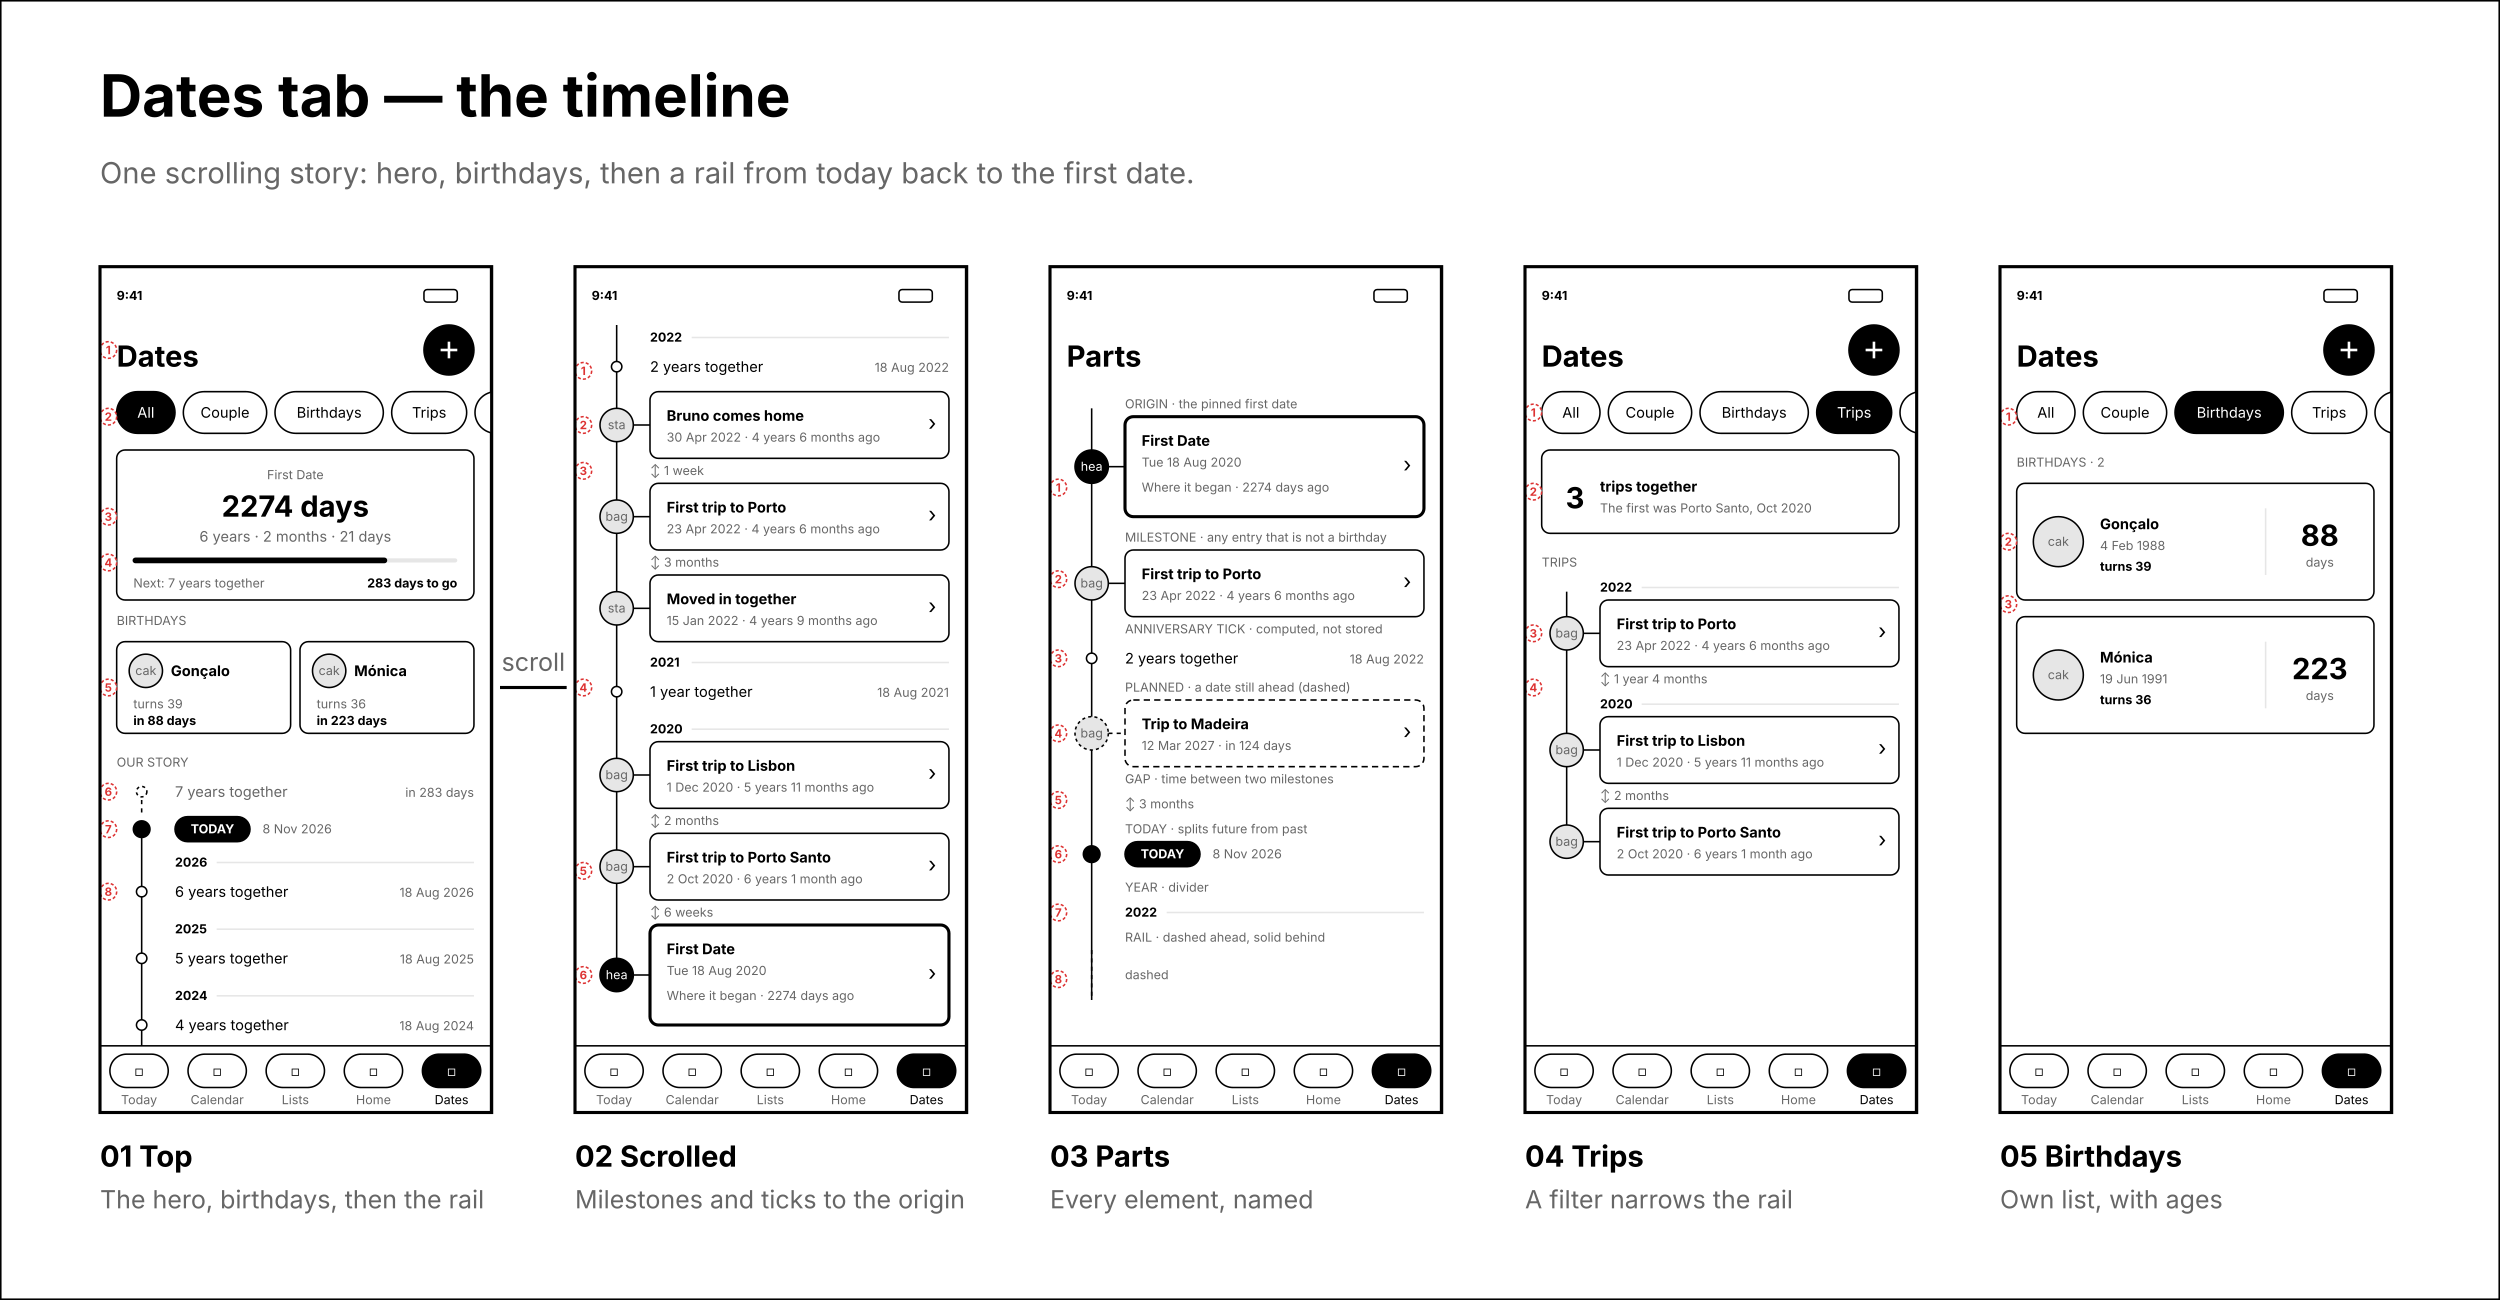
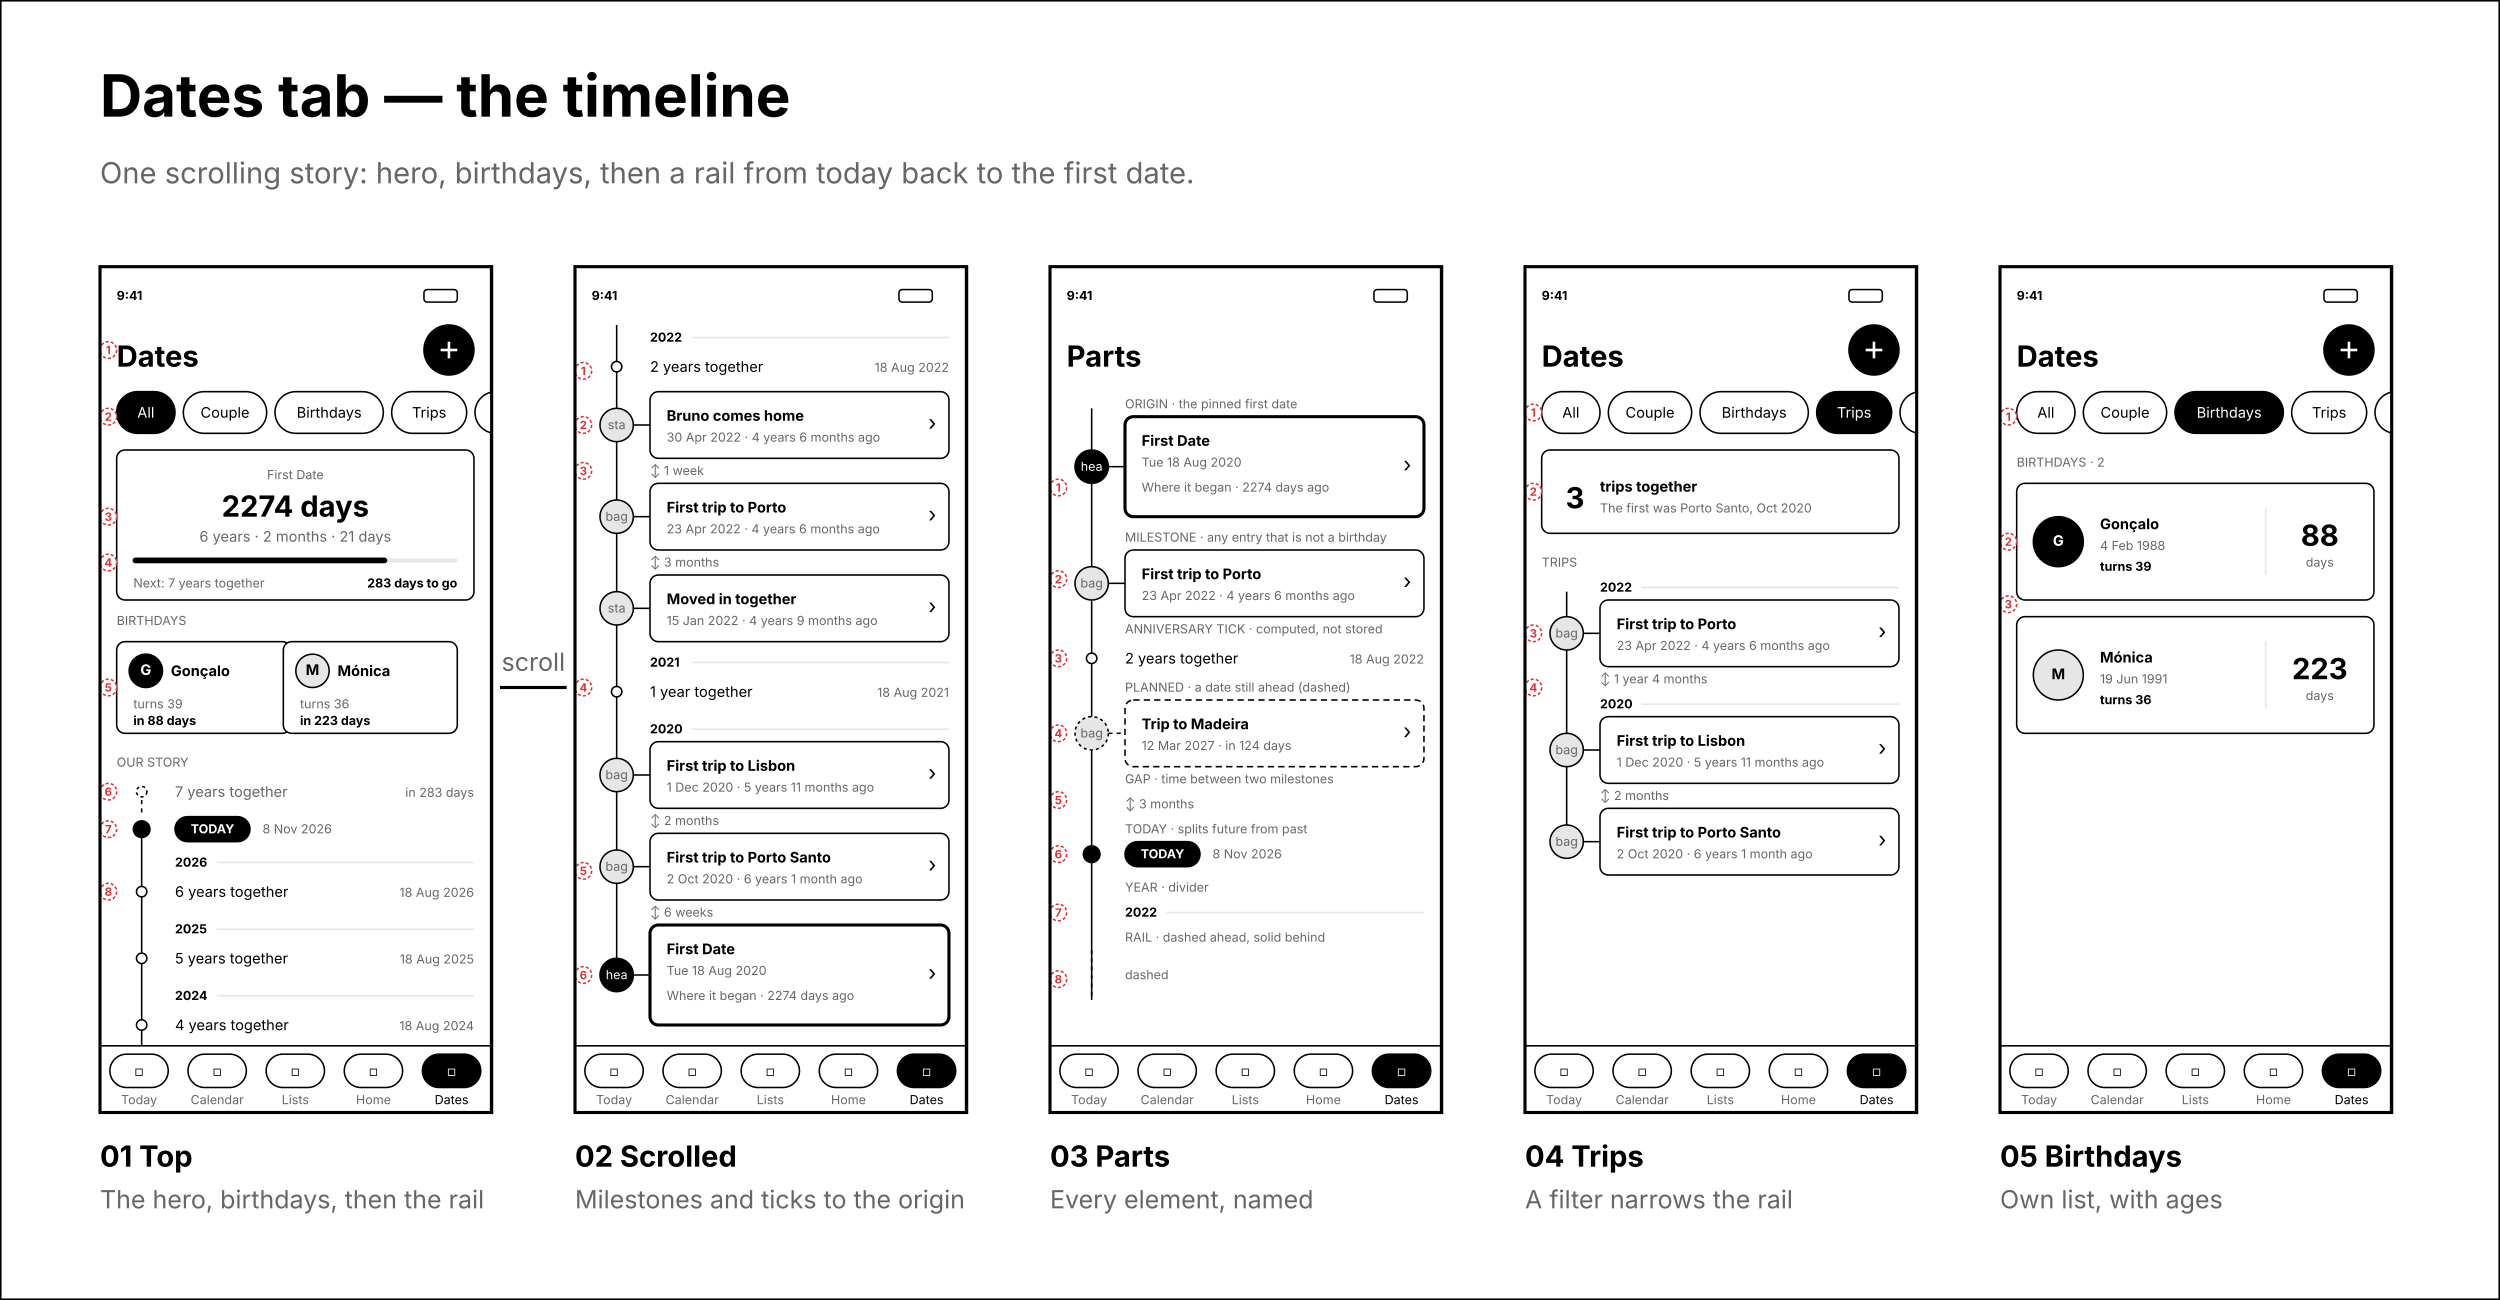
<svg xmlns="http://www.w3.org/2000/svg" width="1200" height="624" viewBox="0 0 1200 624" font-family="-apple-system, system-ui, sans-serif" fill="#fff" stroke="#000" stroke-width="1.5">
  <rect x="0" y="0" width="1200" height="624" fill="#fff" />
  <text x="48" y="56" font-size="28" text-anchor="start" stroke="none" fill="#000" font-weight="700">Dates tab — the timeline</text>
  <text x="48" y="88" font-size="14" text-anchor="start" stroke="none" fill="#666">One scrolling story: hero, birthdays, then a rail from today back to the first date.</text>
  <clipPath id="c0">
    <rect x="48" y="128" width="188" height="406" />
  </clipPath>
  <g clip-path="url(#c0)">
    <g transform="translate(48,128) scale(0.5)">
      <rect x="0" y="0" width="375" height="812" fill="#fff" />
      <text x="16" y="32" font-size="12" text-anchor="start" stroke="none" fill="#000" font-weight="700">9:41</text>
      <rect x="311" y="22" width="32" height="12" rx="3" fill="#fff" />
      <text x="16" y="96" font-size="28" text-anchor="start" stroke="none" fill="#000" font-weight="700">Dates</text>
      <circle cx="335" cy="80" r="24" fill="#000" />
      <line x1="327" y1="80" x2="343" y2="80" stroke="#fff" stroke-width="2.5" />
      <line x1="335" y1="72" x2="335" y2="88" stroke="#fff" stroke-width="2.5" />
      <rect x="16" y="120" width="56" height="40" rx="20" fill="#000" />
      <text x="44.0" y="145" font-size="14" text-anchor="middle" stroke="none" fill="#fff">All</text>
      <rect x="80" y="120" width="80" height="40" rx="20" fill="#fff" />
      <text x="120.0" y="145" font-size="14" text-anchor="middle" stroke="none" fill="#000">Couple</text>
      <rect x="168" y="120" width="104" height="40" rx="20" fill="#fff" />
      <text x="220.0" y="145" font-size="14" text-anchor="middle" stroke="none" fill="#000">Birthdays</text>
      <rect x="280" y="120" width="72" height="40" rx="20" fill="#fff" />
      <text x="316.0" y="145" font-size="14" text-anchor="middle" stroke="none" fill="#000">Trips</text>
      <rect x="360" y="120" width="72" height="40" rx="20" fill="#fff" />
      <text x="396.0" y="145" font-size="14" text-anchor="middle" stroke="none" fill="#000">Other</text>
      <rect x="16" y="176" width="343" height="144" rx="8" fill="#fff" />
      <text x="187.5" y="204" font-size="12" text-anchor="middle" stroke="none" fill="#666">First Date</text>
      <text x="187.5" y="240" font-size="28" text-anchor="middle" stroke="none" fill="#000" font-weight="700">2274 days</text>
      <text x="187.5" y="264" font-size="14" text-anchor="middle" stroke="none" fill="#666">6 years · 2 months · 21 days</text>
      <rect x="32" y="280" width="311" height="4" rx="2" fill="#e6e6e6" stroke-width="0" />
      <rect x="32" y="280" width="243" height="4" rx="2" fill="#000" />
      <text x="32" y="308" font-size="12" text-anchor="start" stroke="none" fill="#666">Next: 7 years together</text>
      <text x="343" y="308" font-size="12" text-anchor="end" stroke="none" fill="#000" font-weight="700">283 days to go</text>
      <text x="16" y="344" font-size="12" text-anchor="start" stroke="none" fill="#666">BIRTHDAYS</text>
      <rect x="16" y="360" width="167" height="88" rx="8" fill="#fff" />
-       <circle cx="44" cy="388" r="16" fill="#e6e6e6" />
-       <text x="44" y="392" font-size="12" text-anchor="middle" stroke="none" fill="#666">cak</text>
+       <circle cx="44" cy="388" r="16" fill="#000" />
+       <text x="44" y="392" font-size="14" text-anchor="middle" stroke="none" fill="#fff" font-weight="700">G</text>
      <text x="68" y="393" font-size="14" text-anchor="start" stroke="none" fill="#000" font-weight="700">Gonçalo</text>
      <text x="32" y="424" font-size="12" text-anchor="start" stroke="none" fill="#666">turns 39</text>
      <text x="32" y="440" font-size="12" text-anchor="start" stroke="none" fill="#000" font-weight="700">in 88 days</text>
-       <rect x="192" y="360" width="167" height="88" rx="8" fill="#fff" />
-       <circle cx="220" cy="388" r="16" fill="#e6e6e6" />
-       <text x="220" y="392" font-size="12" text-anchor="middle" stroke="none" fill="#666">cak</text>
-       <text x="244" y="393" font-size="14" text-anchor="start" stroke="none" fill="#000" font-weight="700">Mónica</text>
-       <text x="208" y="424" font-size="12" text-anchor="start" stroke="none" fill="#666">turns 36</text>
-       <text x="208" y="440" font-size="12" text-anchor="start" stroke="none" fill="#000" font-weight="700">in 223 days</text>
+       <rect x="176" y="360" width="167" height="88" rx="8" fill="#fff" />
+       <circle cx="204" cy="388" r="16" fill="#e6e6e6" />
+       <text x="204" y="392" font-size="14" text-anchor="middle" stroke="none" fill="#000" font-weight="700">M</text>
+       <text x="228" y="393" font-size="14" text-anchor="start" stroke="none" fill="#000" font-weight="700">Mónica</text>
+       <text x="192" y="424" font-size="12" text-anchor="start" stroke="none" fill="#666">turns 36</text>
+       <text x="192" y="440" font-size="12" text-anchor="start" stroke="none" fill="#000" font-weight="700">in 223 days</text>
      <text x="16" y="480" font-size="12" text-anchor="start" stroke="none" fill="#666">OUR STORY</text>
      <line x1="40" y1="504" x2="40" y2="528" stroke="#000" stroke-dasharray="4 4" />
      <line x1="40" y1="540" x2="40" y2="748" stroke="#000" />
      <circle cx="40" cy="504" r="5" fill="#fff" stroke-dasharray="3 3" />
      <text x="72" y="509" font-size="14" text-anchor="start" stroke="none" fill="#666">7 years together</text>
      <text x="359" y="509" font-size="12" text-anchor="end" stroke="none" fill="#666">in 283 days</text>
      <circle cx="40" cy="540" r="8" fill="#000" />
      <rect x="72" y="528" width="72" height="24" rx="12" fill="#000" />
      <text x="108" y="544" font-size="12" text-anchor="middle" stroke="none" fill="#fff" font-weight="700">TODAY</text>
      <text x="156" y="544" font-size="12" text-anchor="start" stroke="none" fill="#666">8 Nov 2026</text>
      <text x="72" y="576" font-size="12" text-anchor="start" stroke="none" fill="#000" font-weight="700">2026</text>
      <line x1="112" y1="572" x2="359" y2="572" stroke="#e6e6e6" stroke-width="1.5" />
      <circle cx="40" cy="600" r="5" fill="#fff" />
      <text x="72" y="605" font-size="14" text-anchor="start" stroke="none" fill="#000">6 years together</text>
      <text x="359" y="605" font-size="12" text-anchor="end" stroke="none" fill="#666">18 Aug 2026</text>
      <text x="72" y="640" font-size="12" text-anchor="start" stroke="none" fill="#000" font-weight="700">2025</text>
      <line x1="112" y1="636" x2="359" y2="636" stroke="#e6e6e6" stroke-width="1.5" />
      <circle cx="40" cy="664" r="5" fill="#fff" />
      <text x="72" y="669" font-size="14" text-anchor="start" stroke="none" fill="#000">5 years together</text>
      <text x="359" y="669" font-size="12" text-anchor="end" stroke="none" fill="#666">18 Aug 2025</text>
      <text x="72" y="704" font-size="12" text-anchor="start" stroke="none" fill="#000" font-weight="700">2024</text>
      <line x1="112" y1="700" x2="359" y2="700" stroke="#e6e6e6" stroke-width="1.5" />
      <circle cx="40" cy="728" r="5" fill="#fff" />
      <text x="72" y="733" font-size="14" text-anchor="start" stroke="none" fill="#000">4 years together</text>
      <text x="359" y="733" font-size="12" text-anchor="end" stroke="none" fill="#666">18 Aug 2024</text>
      <line x1="0" y1="748" x2="375" y2="748" stroke="#000" />
      <rect x="9.5" y="756" width="56" height="32" rx="16" fill="#fff" />
      <text x="37.5" y="777" font-size="14" text-anchor="middle" stroke="none" fill="#000">▫</text>
      <text x="37.5" y="804" font-size="12" text-anchor="middle" stroke="none" fill="#666">Today</text>
      <rect x="84.5" y="756" width="56" height="32" rx="16" fill="#fff" />
      <text x="112.5" y="777" font-size="14" text-anchor="middle" stroke="none" fill="#000">▫</text>
      <text x="112.5" y="804" font-size="12" text-anchor="middle" stroke="none" fill="#666">Calendar</text>
      <rect x="159.5" y="756" width="56" height="32" rx="16" fill="#fff" />
      <text x="187.5" y="777" font-size="14" text-anchor="middle" stroke="none" fill="#000">▫</text>
      <text x="187.5" y="804" font-size="12" text-anchor="middle" stroke="none" fill="#666">Lists</text>
      <rect x="234.5" y="756" width="56" height="32" rx="16" fill="#fff" />
      <text x="262.5" y="777" font-size="14" text-anchor="middle" stroke="none" fill="#000">▫</text>
      <text x="262.5" y="804" font-size="12" text-anchor="middle" stroke="none" fill="#666">Home</text>
      <rect x="309.5" y="756" width="56" height="32" rx="16" fill="#000" />
      <text x="337.5" y="777" font-size="14" text-anchor="middle" stroke="none" fill="#fff">▫</text>
      <text x="337.5" y="804" font-size="12" text-anchor="middle" stroke="none" fill="#000">Dates</text>
      <g>
        <circle cx="8" cy="80" r="8" fill="#fff" stroke="#d33" stroke-dasharray="3 2" />
        <text x="8" y="84" font-size="11" text-anchor="middle" stroke="none" fill="#d33" font-weight="700">1</text>
      </g>
      <g>
        <circle cx="8" cy="144" r="8" fill="#fff" stroke="#d33" stroke-dasharray="3 2" />
        <text x="8" y="148" font-size="11" text-anchor="middle" stroke="none" fill="#d33" font-weight="700">2</text>
      </g>
      <g>
        <circle cx="8" cy="240" r="8" fill="#fff" stroke="#d33" stroke-dasharray="3 2" />
        <text x="8" y="244" font-size="11" text-anchor="middle" stroke="none" fill="#d33" font-weight="700">3</text>
      </g>
      <g>
        <circle cx="8" cy="284" r="8" fill="#fff" stroke="#d33" stroke-dasharray="3 2" />
        <text x="8" y="288" font-size="11" text-anchor="middle" stroke="none" fill="#d33" font-weight="700">4</text>
      </g>
      <g>
        <circle cx="8" cy="404" r="8" fill="#fff" stroke="#d33" stroke-dasharray="3 2" />
        <text x="8" y="408" font-size="11" text-anchor="middle" stroke="none" fill="#d33" font-weight="700">5</text>
      </g>
      <g>
        <circle cx="8" cy="504" r="8" fill="#fff" stroke="#d33" stroke-dasharray="3 2" />
        <text x="8" y="508" font-size="11" text-anchor="middle" stroke="none" fill="#d33" font-weight="700">6</text>
      </g>
      <g>
        <circle cx="8" cy="540" r="8" fill="#fff" stroke="#d33" stroke-dasharray="3 2" />
        <text x="8" y="544" font-size="11" text-anchor="middle" stroke="none" fill="#d33" font-weight="700">7</text>
      </g>
      <g>
        <circle cx="8" cy="600" r="8" fill="#fff" stroke="#d33" stroke-dasharray="3 2" />
        <text x="8" y="604" font-size="11" text-anchor="middle" stroke="none" fill="#d33" font-weight="700">8</text>
      </g>
    </g>
  </g>
  <rect x="48" y="128" width="188" height="406" rx="0" fill="none" />
  <text x="48" y="560" font-size="14" text-anchor="start" stroke="none" fill="#000" font-weight="700">01 Top</text>
  <text x="48" y="580" font-size="12" text-anchor="start" stroke="none" fill="#666">The hero, birthdays, then the rail</text>
  <line x1="240" y1="330" x2="272" y2="330" stroke="#000" />
  <text x="256" y="322" font-size="12" text-anchor="middle" stroke="none" fill="#666">scroll</text>
  <clipPath id="c1">
    <rect x="276" y="128" width="188" height="406" />
  </clipPath>
  <g clip-path="url(#c1)">
    <g transform="translate(276,128) scale(0.5)">
      <rect x="0" y="0" width="375" height="812" fill="#fff" />
      <text x="16" y="32" font-size="12" text-anchor="start" stroke="none" fill="#000" font-weight="700">9:41</text>
      <rect x="311" y="22" width="32" height="12" rx="3" fill="#fff" />
      <line x1="40" y1="56" x2="40" y2="680" stroke="#000" />
      <text x="72" y="72" font-size="12" text-anchor="start" stroke="none" fill="#000" font-weight="700">2022</text>
      <line x1="112" y1="68" x2="359" y2="68" stroke="#e6e6e6" stroke-width="1.5" />
      <circle cx="40" cy="96" r="5" fill="#fff" />
      <text x="72" y="101" font-size="14" text-anchor="start" stroke="none" fill="#000">2 years together</text>
      <text x="359" y="101" font-size="12" text-anchor="end" stroke="none" fill="#666">18 Aug 2022</text>
      <line x1="56" y1="152" x2="72" y2="152" stroke="#000" />
      <rect x="72" y="120" width="287" height="64" rx="8" fill="#fff" />
      <circle cx="40" cy="152" r="16" fill="#e6e6e6" />
      <text x="40" y="156" font-size="12" text-anchor="middle" stroke="none" fill="#666">sta</text>
      <text x="88" y="148" font-size="14" text-anchor="start" stroke="none" fill="#000" font-weight="700">Bruno comes home</text>
      <text x="88" y="168" font-size="12" text-anchor="start" stroke="none" fill="#666">30 Apr 2022 · 4 years 6 months ago</text>
      <text x="343" y="157" font-size="20" text-anchor="middle" stroke="none" fill="#000">›</text>
      <text x="72" y="200" font-size="12" text-anchor="start" stroke="none" fill="#666">↕ 1 week</text>
      <line x1="56" y1="240" x2="72" y2="240" stroke="#000" />
      <rect x="72" y="208" width="287" height="64" rx="8" fill="#fff" />
      <circle cx="40" cy="240" r="16" fill="#e6e6e6" />
      <text x="40" y="244" font-size="12" text-anchor="middle" stroke="none" fill="#666">bag</text>
      <text x="88" y="236" font-size="14" text-anchor="start" stroke="none" fill="#000" font-weight="700">First trip to Porto</text>
      <text x="88" y="256" font-size="12" text-anchor="start" stroke="none" fill="#666">23 Apr 2022 · 4 years 6 months ago</text>
      <text x="343" y="245" font-size="20" text-anchor="middle" stroke="none" fill="#000">›</text>
      <text x="72" y="288" font-size="12" text-anchor="start" stroke="none" fill="#666">↕ 3 months</text>
      <line x1="56" y1="328" x2="72" y2="328" stroke="#000" />
      <rect x="72" y="296" width="287" height="64" rx="8" fill="#fff" />
      <circle cx="40" cy="328" r="16" fill="#e6e6e6" />
      <text x="40" y="332" font-size="12" text-anchor="middle" stroke="none" fill="#666">sta</text>
      <text x="88" y="324" font-size="14" text-anchor="start" stroke="none" fill="#000" font-weight="700">Moved in together</text>
      <text x="88" y="344" font-size="12" text-anchor="start" stroke="none" fill="#666">15 Jan 2022 · 4 years 9 months ago</text>
      <text x="343" y="333" font-size="20" text-anchor="middle" stroke="none" fill="#000">›</text>
      <text x="72" y="384" font-size="12" text-anchor="start" stroke="none" fill="#000" font-weight="700">2021</text>
      <line x1="112" y1="380" x2="359" y2="380" stroke="#e6e6e6" stroke-width="1.5" />
      <circle cx="40" cy="408" r="5" fill="#fff" />
      <text x="72" y="413" font-size="14" text-anchor="start" stroke="none" fill="#000">1 year together</text>
      <text x="359" y="413" font-size="12" text-anchor="end" stroke="none" fill="#666">18 Aug 2021</text>
      <text x="72" y="448" font-size="12" text-anchor="start" stroke="none" fill="#000" font-weight="700">2020</text>
      <line x1="112" y1="444" x2="359" y2="444" stroke="#e6e6e6" stroke-width="1.5" />
      <line x1="56" y1="488" x2="72" y2="488" stroke="#000" />
      <rect x="72" y="456" width="287" height="64" rx="8" fill="#fff" />
      <circle cx="40" cy="488" r="16" fill="#e6e6e6" />
      <text x="40" y="492" font-size="12" text-anchor="middle" stroke="none" fill="#666">bag</text>
      <text x="88" y="484" font-size="14" text-anchor="start" stroke="none" fill="#000" font-weight="700">First trip to Lisbon</text>
      <text x="88" y="504" font-size="12" text-anchor="start" stroke="none" fill="#666">1 Dec 2020 · 5 years 11 months ago</text>
      <text x="343" y="493" font-size="20" text-anchor="middle" stroke="none" fill="#000">›</text>
      <text x="72" y="536" font-size="12" text-anchor="start" stroke="none" fill="#666">↕ 2 months</text>
      <line x1="56" y1="576" x2="72" y2="576" stroke="#000" />
      <rect x="72" y="544" width="287" height="64" rx="8" fill="#fff" />
      <circle cx="40" cy="576" r="16" fill="#e6e6e6" />
      <text x="40" y="580" font-size="12" text-anchor="middle" stroke="none" fill="#666">bag</text>
      <text x="88" y="572" font-size="14" text-anchor="start" stroke="none" fill="#000" font-weight="700">First trip to Porto Santo</text>
      <text x="88" y="592" font-size="12" text-anchor="start" stroke="none" fill="#666">2 Oct 2020 · 6 years 1 month ago</text>
      <text x="343" y="581" font-size="20" text-anchor="middle" stroke="none" fill="#000">›</text>
      <text x="72" y="624" font-size="12" text-anchor="start" stroke="none" fill="#666">↕ 6 weeks</text>
      <line x1="56" y1="680" x2="72" y2="680" stroke="#000" />
      <rect x="72" y="632" width="287" height="96" rx="8" fill="#fff" stroke-width="3" />
      <circle cx="40" cy="680" r="16" fill="#000" />
      <text x="40" y="684" font-size="12" text-anchor="middle" stroke="none" fill="#fff">hea</text>
      <text x="88" y="660" font-size="14" text-anchor="start" stroke="none" fill="#000" font-weight="700">First Date</text>
      <text x="88" y="680" font-size="12" text-anchor="start" stroke="none" fill="#666">Tue 18 Aug 2020</text>
      <text x="88" y="704" font-size="12" text-anchor="start" stroke="none" fill="#666">Where it began · 2274 days ago</text>
      <text x="343" y="685" font-size="20" text-anchor="middle" stroke="none" fill="#000">›</text>
      <line x1="0" y1="748" x2="375" y2="748" stroke="#000" />
      <rect x="9.5" y="756" width="56" height="32" rx="16" fill="#fff" />
      <text x="37.5" y="777" font-size="14" text-anchor="middle" stroke="none" fill="#000">▫</text>
      <text x="37.5" y="804" font-size="12" text-anchor="middle" stroke="none" fill="#666">Today</text>
      <rect x="84.5" y="756" width="56" height="32" rx="16" fill="#fff" />
      <text x="112.5" y="777" font-size="14" text-anchor="middle" stroke="none" fill="#000">▫</text>
      <text x="112.5" y="804" font-size="12" text-anchor="middle" stroke="none" fill="#666">Calendar</text>
      <rect x="159.5" y="756" width="56" height="32" rx="16" fill="#fff" />
      <text x="187.5" y="777" font-size="14" text-anchor="middle" stroke="none" fill="#000">▫</text>
      <text x="187.5" y="804" font-size="12" text-anchor="middle" stroke="none" fill="#666">Lists</text>
      <rect x="234.5" y="756" width="56" height="32" rx="16" fill="#fff" />
      <text x="262.5" y="777" font-size="14" text-anchor="middle" stroke="none" fill="#000">▫</text>
      <text x="262.5" y="804" font-size="12" text-anchor="middle" stroke="none" fill="#666">Home</text>
      <rect x="309.5" y="756" width="56" height="32" rx="16" fill="#000" />
      <text x="337.5" y="777" font-size="14" text-anchor="middle" stroke="none" fill="#fff">▫</text>
      <text x="337.5" y="804" font-size="12" text-anchor="middle" stroke="none" fill="#000">Dates</text>
      <g>
        <circle cx="8" cy="100" r="8" fill="#fff" stroke="#d33" stroke-dasharray="3 2" />
        <text x="8" y="104" font-size="11" text-anchor="middle" stroke="none" fill="#d33" font-weight="700">1</text>
      </g>
      <g>
        <circle cx="8" cy="152" r="8" fill="#fff" stroke="#d33" stroke-dasharray="3 2" />
        <text x="8" y="156" font-size="11" text-anchor="middle" stroke="none" fill="#d33" font-weight="700">2</text>
      </g>
      <g>
        <circle cx="8" cy="196" r="8" fill="#fff" stroke="#d33" stroke-dasharray="3 2" />
        <text x="8" y="200" font-size="11" text-anchor="middle" stroke="none" fill="#d33" font-weight="700">3</text>
      </g>
      <g>
        <circle cx="8" cy="404" r="8" fill="#fff" stroke="#d33" stroke-dasharray="3 2" />
        <text x="8" y="408" font-size="11" text-anchor="middle" stroke="none" fill="#d33" font-weight="700">4</text>
      </g>
      <g>
        <circle cx="8" cy="580" r="8" fill="#fff" stroke="#d33" stroke-dasharray="3 2" />
        <text x="8" y="584" font-size="11" text-anchor="middle" stroke="none" fill="#d33" font-weight="700">5</text>
      </g>
      <g>
        <circle cx="8" cy="680" r="8" fill="#fff" stroke="#d33" stroke-dasharray="3 2" />
        <text x="8" y="684" font-size="11" text-anchor="middle" stroke="none" fill="#d33" font-weight="700">6</text>
      </g>
    </g>
  </g>
  <rect x="276" y="128" width="188" height="406" rx="0" fill="none" />
  <text x="276" y="560" font-size="14" text-anchor="start" stroke="none" fill="#000" font-weight="700">02 Scrolled</text>
  <text x="276" y="580" font-size="12" text-anchor="start" stroke="none" fill="#666">Milestones and ticks to the origin</text>
  <clipPath id="c2">
    <rect x="504" y="128" width="188" height="406" />
  </clipPath>
  <g clip-path="url(#c2)">
    <g transform="translate(504,128) scale(0.5)">
      <rect x="0" y="0" width="375" height="812" fill="#fff" />
      <text x="16" y="32" font-size="12" text-anchor="start" stroke="none" fill="#000" font-weight="700">9:41</text>
      <rect x="311" y="22" width="32" height="12" rx="3" fill="#fff" />
      <text x="16" y="96" font-size="28" text-anchor="start" stroke="none" fill="#000" font-weight="700">Parts</text>
      <line x1="40" y1="136" x2="40" y2="704" stroke="#000" />
      <text x="72" y="136" font-size="12" text-anchor="start" stroke="none" fill="#666">ORIGIN · the pinned first date</text>
      <line x1="56" y1="192" x2="72" y2="192" stroke="#000" />
      <rect x="72" y="144" width="287" height="96" rx="8" fill="#fff" stroke-width="3" />
      <circle cx="40" cy="192" r="16" fill="#000" />
      <text x="40" y="196" font-size="12" text-anchor="middle" stroke="none" fill="#fff">hea</text>
      <text x="88" y="172" font-size="14" text-anchor="start" stroke="none" fill="#000" font-weight="700">First Date</text>
      <text x="88" y="192" font-size="12" text-anchor="start" stroke="none" fill="#666">Tue 18 Aug 2020</text>
      <text x="88" y="216" font-size="12" text-anchor="start" stroke="none" fill="#666">Where it began · 2274 days ago</text>
      <text x="343" y="197" font-size="20" text-anchor="middle" stroke="none" fill="#000">›</text>
      <text x="72" y="264" font-size="12" text-anchor="start" stroke="none" fill="#666">MILESTONE · any entry that is not a birthday</text>
      <line x1="56" y1="304" x2="72" y2="304" stroke="#000" />
      <rect x="72" y="272" width="287" height="64" rx="8" fill="#fff" />
      <circle cx="40" cy="304" r="16" fill="#e6e6e6" />
      <text x="40" y="308" font-size="12" text-anchor="middle" stroke="none" fill="#666">bag</text>
      <text x="88" y="300" font-size="14" text-anchor="start" stroke="none" fill="#000" font-weight="700">First trip to Porto</text>
      <text x="88" y="320" font-size="12" text-anchor="start" stroke="none" fill="#666">23 Apr 2022 · 4 years 6 months ago</text>
      <text x="343" y="309" font-size="20" text-anchor="middle" stroke="none" fill="#000">›</text>
      <text x="72" y="352" font-size="12" text-anchor="start" stroke="none" fill="#666">ANNIVERSARY TICK · computed, not stored</text>
      <circle cx="40" cy="376" r="5" fill="#fff" />
      <text x="72" y="381" font-size="14" text-anchor="start" stroke="none" fill="#000">2 years together</text>
      <text x="359" y="381" font-size="12" text-anchor="end" stroke="none" fill="#666">18 Aug 2022</text>
      <text x="72" y="408" font-size="12" text-anchor="start" stroke="none" fill="#666">PLANNED · a date still ahead (dashed)</text>
      <line x1="56" y1="448" x2="72" y2="448" stroke="#000" stroke-dasharray="4 4" />
      <rect x="72" y="416" width="287" height="64" rx="8" fill="#fff" stroke-dasharray="6 4" />
      <circle cx="40" cy="448" r="16" fill="#e6e6e6" stroke-dasharray="3 3" />
      <text x="40" y="452" font-size="12" text-anchor="middle" stroke="none" fill="#666">bag</text>
      <text x="88" y="444" font-size="14" text-anchor="start" stroke="none" fill="#000" font-weight="700">Trip to Madeira</text>
      <text x="88" y="464" font-size="12" text-anchor="start" stroke="none" fill="#666">12 Mar 2027 · in 124 days</text>
      <text x="343" y="453" font-size="20" text-anchor="middle" stroke="none" fill="#000">›</text>
      <text x="72" y="496" font-size="12" text-anchor="start" stroke="none" fill="#666">GAP · time between two milestones</text>
      <text x="72" y="520" font-size="12" text-anchor="start" stroke="none" fill="#666">↕ 3 months</text>
      <text x="72" y="544" font-size="12" text-anchor="start" stroke="none" fill="#666">TODAY · splits future from past</text>
      <circle cx="40" cy="564" r="8" fill="#000" />
      <rect x="72" y="552" width="72" height="24" rx="12" fill="#000" />
      <text x="108" y="568" font-size="12" text-anchor="middle" stroke="none" fill="#fff" font-weight="700">TODAY</text>
      <text x="156" y="568" font-size="12" text-anchor="start" stroke="none" fill="#666">8 Nov 2026</text>
      <text x="72" y="600" font-size="12" text-anchor="start" stroke="none" fill="#666">YEAR · divider</text>
      <text x="72" y="624" font-size="12" text-anchor="start" stroke="none" fill="#000" font-weight="700">2022</text>
      <line x1="112" y1="620" x2="359" y2="620" stroke="#e6e6e6" stroke-width="1.5" />
      <text x="72" y="648" font-size="12" text-anchor="start" stroke="none" fill="#666">RAIL · dashed ahead, solid behind</text>
      <line x1="40" y1="656" x2="40" y2="704" stroke="#000" stroke-dasharray="4 4" />
      <text x="72" y="684" font-size="12" text-anchor="start" stroke="none" fill="#666">dashed</text>
      <line x1="0" y1="748" x2="375" y2="748" stroke="#000" />
      <rect x="9.5" y="756" width="56" height="32" rx="16" fill="#fff" />
      <text x="37.5" y="777" font-size="14" text-anchor="middle" stroke="none" fill="#000">▫</text>
      <text x="37.5" y="804" font-size="12" text-anchor="middle" stroke="none" fill="#666">Today</text>
      <rect x="84.5" y="756" width="56" height="32" rx="16" fill="#fff" />
      <text x="112.5" y="777" font-size="14" text-anchor="middle" stroke="none" fill="#000">▫</text>
      <text x="112.5" y="804" font-size="12" text-anchor="middle" stroke="none" fill="#666">Calendar</text>
      <rect x="159.5" y="756" width="56" height="32" rx="16" fill="#fff" />
      <text x="187.5" y="777" font-size="14" text-anchor="middle" stroke="none" fill="#000">▫</text>
      <text x="187.5" y="804" font-size="12" text-anchor="middle" stroke="none" fill="#666">Lists</text>
      <rect x="234.5" y="756" width="56" height="32" rx="16" fill="#fff" />
      <text x="262.5" y="777" font-size="14" text-anchor="middle" stroke="none" fill="#000">▫</text>
      <text x="262.5" y="804" font-size="12" text-anchor="middle" stroke="none" fill="#666">Home</text>
      <rect x="309.5" y="756" width="56" height="32" rx="16" fill="#000" />
      <text x="337.5" y="777" font-size="14" text-anchor="middle" stroke="none" fill="#fff">▫</text>
      <text x="337.5" y="804" font-size="12" text-anchor="middle" stroke="none" fill="#000">Dates</text>
      <g>
        <circle cx="8" cy="212" r="8" fill="#fff" stroke="#d33" stroke-dasharray="3 2" />
        <text x="8" y="216" font-size="11" text-anchor="middle" stroke="none" fill="#d33" font-weight="700">1</text>
      </g>
      <g>
        <circle cx="8" cy="300" r="8" fill="#fff" stroke="#d33" stroke-dasharray="3 2" />
        <text x="8" y="304" font-size="11" text-anchor="middle" stroke="none" fill="#d33" font-weight="700">2</text>
      </g>
      <g>
        <circle cx="8" cy="376" r="8" fill="#fff" stroke="#d33" stroke-dasharray="3 2" />
        <text x="8" y="380" font-size="11" text-anchor="middle" stroke="none" fill="#d33" font-weight="700">3</text>
      </g>
      <g>
        <circle cx="8" cy="448" r="8" fill="#fff" stroke="#d33" stroke-dasharray="3 2" />
        <text x="8" y="452" font-size="11" text-anchor="middle" stroke="none" fill="#d33" font-weight="700">4</text>
      </g>
      <g>
        <circle cx="8" cy="512" r="8" fill="#fff" stroke="#d33" stroke-dasharray="3 2" />
        <text x="8" y="516" font-size="11" text-anchor="middle" stroke="none" fill="#d33" font-weight="700">5</text>
      </g>
      <g>
        <circle cx="8" cy="564" r="8" fill="#fff" stroke="#d33" stroke-dasharray="3 2" />
        <text x="8" y="568" font-size="11" text-anchor="middle" stroke="none" fill="#d33" font-weight="700">6</text>
      </g>
      <g>
        <circle cx="8" cy="620" r="8" fill="#fff" stroke="#d33" stroke-dasharray="3 2" />
        <text x="8" y="624" font-size="11" text-anchor="middle" stroke="none" fill="#d33" font-weight="700">7</text>
      </g>
      <g>
        <circle cx="8" cy="684" r="8" fill="#fff" stroke="#d33" stroke-dasharray="3 2" />
        <text x="8" y="688" font-size="11" text-anchor="middle" stroke="none" fill="#d33" font-weight="700">8</text>
      </g>
    </g>
  </g>
  <rect x="504" y="128" width="188" height="406" rx="0" fill="none" />
  <text x="504" y="560" font-size="14" text-anchor="start" stroke="none" fill="#000" font-weight="700">03 Parts</text>
  <text x="504" y="580" font-size="12" text-anchor="start" stroke="none" fill="#666">Every element, named</text>
  <clipPath id="c3">
    <rect x="732" y="128" width="188" height="406" />
  </clipPath>
  <g clip-path="url(#c3)">
    <g transform="translate(732,128) scale(0.5)">
      <rect x="0" y="0" width="375" height="812" fill="#fff" />
      <text x="16" y="32" font-size="12" text-anchor="start" stroke="none" fill="#000" font-weight="700">9:41</text>
      <rect x="311" y="22" width="32" height="12" rx="3" fill="#fff" />
      <text x="16" y="96" font-size="28" text-anchor="start" stroke="none" fill="#000" font-weight="700">Dates</text>
      <circle cx="335" cy="80" r="24" fill="#000" />
      <line x1="327" y1="80" x2="343" y2="80" stroke="#fff" stroke-width="2.5" />
      <line x1="335" y1="72" x2="335" y2="88" stroke="#fff" stroke-width="2.5" />
      <rect x="16" y="120" width="56" height="40" rx="20" fill="#fff" />
      <text x="44.0" y="145" font-size="14" text-anchor="middle" stroke="none" fill="#000">All</text>
      <rect x="80" y="120" width="80" height="40" rx="20" fill="#fff" />
      <text x="120.0" y="145" font-size="14" text-anchor="middle" stroke="none" fill="#000">Couple</text>
      <rect x="168" y="120" width="104" height="40" rx="20" fill="#fff" />
      <text x="220.0" y="145" font-size="14" text-anchor="middle" stroke="none" fill="#000">Birthdays</text>
      <rect x="280" y="120" width="72" height="40" rx="20" fill="#000" />
      <text x="316.0" y="145" font-size="14" text-anchor="middle" stroke="none" fill="#fff">Trips</text>
      <rect x="360" y="120" width="72" height="40" rx="20" fill="#fff" />
      <text x="396.0" y="145" font-size="14" text-anchor="middle" stroke="none" fill="#000">Other</text>
      <rect x="16" y="176" width="343" height="80" rx="8" fill="#fff" />
      <text x="48" y="232" font-size="28" text-anchor="middle" stroke="none" fill="#000" font-weight="700">3</text>
      <text x="72" y="216" font-size="14" text-anchor="start" stroke="none" fill="#000" font-weight="700">trips together</text>
      <text x="72" y="236" font-size="12" text-anchor="start" stroke="none" fill="#666">The first was Porto Santo, Oct 2020</text>
      <text x="16" y="288" font-size="12" text-anchor="start" stroke="none" fill="#666">TRIPS</text>
      <line x1="40" y1="312" x2="40" y2="552" stroke="#000" />
      <text x="72" y="312" font-size="12" text-anchor="start" stroke="none" fill="#000" font-weight="700">2022</text>
      <line x1="112" y1="308" x2="359" y2="308" stroke="#e6e6e6" stroke-width="1.5" />
      <line x1="56" y1="352" x2="72" y2="352" stroke="#000" />
      <rect x="72" y="320" width="287" height="64" rx="8" fill="#fff" />
      <circle cx="40" cy="352" r="16" fill="#e6e6e6" />
      <text x="40" y="356" font-size="12" text-anchor="middle" stroke="none" fill="#666">bag</text>
      <text x="88" y="348" font-size="14" text-anchor="start" stroke="none" fill="#000" font-weight="700">First trip to Porto</text>
      <text x="88" y="368" font-size="12" text-anchor="start" stroke="none" fill="#666">23 Apr 2022 · 4 years 6 months ago</text>
      <text x="343" y="357" font-size="20" text-anchor="middle" stroke="none" fill="#000">›</text>
      <text x="72" y="400" font-size="12" text-anchor="start" stroke="none" fill="#666">↕ 1 year 4 months</text>
      <text x="72" y="424" font-size="12" text-anchor="start" stroke="none" fill="#000" font-weight="700">2020</text>
      <line x1="112" y1="420" x2="359" y2="420" stroke="#e6e6e6" stroke-width="1.5" />
      <line x1="56" y1="464" x2="72" y2="464" stroke="#000" />
      <rect x="72" y="432" width="287" height="64" rx="8" fill="#fff" />
      <circle cx="40" cy="464" r="16" fill="#e6e6e6" />
      <text x="40" y="468" font-size="12" text-anchor="middle" stroke="none" fill="#666">bag</text>
      <text x="88" y="460" font-size="14" text-anchor="start" stroke="none" fill="#000" font-weight="700">First trip to Lisbon</text>
      <text x="88" y="480" font-size="12" text-anchor="start" stroke="none" fill="#666">1 Dec 2020 · 5 years 11 months ago</text>
      <text x="343" y="469" font-size="20" text-anchor="middle" stroke="none" fill="#000">›</text>
      <text x="72" y="512" font-size="12" text-anchor="start" stroke="none" fill="#666">↕ 2 months</text>
      <line x1="56" y1="552" x2="72" y2="552" stroke="#000" />
      <rect x="72" y="520" width="287" height="64" rx="8" fill="#fff" />
      <circle cx="40" cy="552" r="16" fill="#e6e6e6" />
      <text x="40" y="556" font-size="12" text-anchor="middle" stroke="none" fill="#666">bag</text>
      <text x="88" y="548" font-size="14" text-anchor="start" stroke="none" fill="#000" font-weight="700">First trip to Porto Santo</text>
      <text x="88" y="568" font-size="12" text-anchor="start" stroke="none" fill="#666">2 Oct 2020 · 6 years 1 month ago</text>
      <text x="343" y="557" font-size="20" text-anchor="middle" stroke="none" fill="#000">›</text>
      <line x1="0" y1="748" x2="375" y2="748" stroke="#000" />
      <rect x="9.5" y="756" width="56" height="32" rx="16" fill="#fff" />
      <text x="37.5" y="777" font-size="14" text-anchor="middle" stroke="none" fill="#000">▫</text>
      <text x="37.5" y="804" font-size="12" text-anchor="middle" stroke="none" fill="#666">Today</text>
      <rect x="84.5" y="756" width="56" height="32" rx="16" fill="#fff" />
      <text x="112.5" y="777" font-size="14" text-anchor="middle" stroke="none" fill="#000">▫</text>
      <text x="112.5" y="804" font-size="12" text-anchor="middle" stroke="none" fill="#666">Calendar</text>
      <rect x="159.5" y="756" width="56" height="32" rx="16" fill="#fff" />
      <text x="187.5" y="777" font-size="14" text-anchor="middle" stroke="none" fill="#000">▫</text>
      <text x="187.5" y="804" font-size="12" text-anchor="middle" stroke="none" fill="#666">Lists</text>
      <rect x="234.5" y="756" width="56" height="32" rx="16" fill="#fff" />
      <text x="262.5" y="777" font-size="14" text-anchor="middle" stroke="none" fill="#000">▫</text>
      <text x="262.5" y="804" font-size="12" text-anchor="middle" stroke="none" fill="#666">Home</text>
      <rect x="309.5" y="756" width="56" height="32" rx="16" fill="#000" />
      <text x="337.5" y="777" font-size="14" text-anchor="middle" stroke="none" fill="#fff">▫</text>
      <text x="337.5" y="804" font-size="12" text-anchor="middle" stroke="none" fill="#000">Dates</text>
      <g>
        <circle cx="8" cy="140" r="8" fill="#fff" stroke="#d33" stroke-dasharray="3 2" />
        <text x="8" y="144" font-size="11" text-anchor="middle" stroke="none" fill="#d33" font-weight="700">1</text>
      </g>
      <g>
        <circle cx="8" cy="216" r="8" fill="#fff" stroke="#d33" stroke-dasharray="3 2" />
        <text x="8" y="220" font-size="11" text-anchor="middle" stroke="none" fill="#d33" font-weight="700">2</text>
      </g>
      <g>
        <circle cx="8" cy="352" r="8" fill="#fff" stroke="#d33" stroke-dasharray="3 2" />
        <text x="8" y="356" font-size="11" text-anchor="middle" stroke="none" fill="#d33" font-weight="700">3</text>
      </g>
      <g>
        <circle cx="8" cy="404" r="8" fill="#fff" stroke="#d33" stroke-dasharray="3 2" />
        <text x="8" y="408" font-size="11" text-anchor="middle" stroke="none" fill="#d33" font-weight="700">4</text>
      </g>
    </g>
  </g>
  <rect x="732" y="128" width="188" height="406" rx="0" fill="none" />
  <text x="732" y="560" font-size="14" text-anchor="start" stroke="none" fill="#000" font-weight="700">04 Trips</text>
  <text x="732" y="580" font-size="12" text-anchor="start" stroke="none" fill="#666">A filter narrows the rail</text>
  <clipPath id="c4">
    <rect x="960" y="128" width="188" height="406" />
  </clipPath>
  <g clip-path="url(#c4)">
    <g transform="translate(960,128) scale(0.5)">
      <rect x="0" y="0" width="375" height="812" fill="#fff" />
      <text x="16" y="32" font-size="12" text-anchor="start" stroke="none" fill="#000" font-weight="700">9:41</text>
      <rect x="311" y="22" width="32" height="12" rx="3" fill="#fff" />
      <text x="16" y="96" font-size="28" text-anchor="start" stroke="none" fill="#000" font-weight="700">Dates</text>
      <circle cx="335" cy="80" r="24" fill="#000" />
      <line x1="327" y1="80" x2="343" y2="80" stroke="#fff" stroke-width="2.5" />
      <line x1="335" y1="72" x2="335" y2="88" stroke="#fff" stroke-width="2.5" />
      <rect x="16" y="120" width="56" height="40" rx="20" fill="#fff" />
      <text x="44.0" y="145" font-size="14" text-anchor="middle" stroke="none" fill="#000">All</text>
      <rect x="80" y="120" width="80" height="40" rx="20" fill="#fff" />
      <text x="120.0" y="145" font-size="14" text-anchor="middle" stroke="none" fill="#000">Couple</text>
      <rect x="168" y="120" width="104" height="40" rx="20" fill="#000" />
      <text x="220.0" y="145" font-size="14" text-anchor="middle" stroke="none" fill="#fff">Birthdays</text>
      <rect x="280" y="120" width="72" height="40" rx="20" fill="#fff" />
      <text x="316.0" y="145" font-size="14" text-anchor="middle" stroke="none" fill="#000">Trips</text>
      <rect x="360" y="120" width="72" height="40" rx="20" fill="#fff" />
      <text x="396.0" y="145" font-size="14" text-anchor="middle" stroke="none" fill="#000">Other</text>
      <text x="16" y="192" font-size="12" text-anchor="start" stroke="none" fill="#666">BIRTHDAYS · 2</text>
      <rect x="16" y="208" width="343" height="112" rx="8" fill="#fff" />
-       <circle cx="56" cy="264" r="24" fill="#e6e6e6" />
-       <text x="56" y="268" font-size="12" text-anchor="middle" stroke="none" fill="#666">cak</text>
+       <circle cx="56" cy="264" r="24" fill="#000" />
+       <text x="56" y="268" font-size="14" text-anchor="middle" stroke="none" fill="#fff" font-weight="700">G</text>
      <text x="96" y="252" font-size="14" text-anchor="start" stroke="none" fill="#000" font-weight="700">Gonçalo</text>
      <text x="96" y="272" font-size="12" text-anchor="start" stroke="none" fill="#666">4 Feb 1988</text>
      <text x="96" y="292" font-size="12" text-anchor="start" stroke="none" fill="#000" font-weight="700">turns 39</text>
      <line x1="255" y1="232" x2="255" y2="296" stroke="#e6e6e6" stroke-width="1.5" />
      <text x="307" y="268" font-size="28" text-anchor="middle" stroke="none" fill="#000" font-weight="700">88</text>
      <text x="307" y="288" font-size="12" text-anchor="middle" stroke="none" fill="#666">days</text>
      <rect x="16" y="336" width="343" height="112" rx="8" fill="#fff" />
      <circle cx="56" cy="392" r="24" fill="#e6e6e6" />
-       <text x="56" y="396" font-size="12" text-anchor="middle" stroke="none" fill="#666">cak</text>
+       <text x="56" y="396" font-size="14" text-anchor="middle" stroke="none" fill="#000" font-weight="700">M</text>
      <text x="96" y="380" font-size="14" text-anchor="start" stroke="none" fill="#000" font-weight="700">Mónica</text>
      <text x="96" y="400" font-size="12" text-anchor="start" stroke="none" fill="#666">19 Jun 1991</text>
      <text x="96" y="420" font-size="12" text-anchor="start" stroke="none" fill="#000" font-weight="700">turns 36</text>
      <line x1="255" y1="360" x2="255" y2="424" stroke="#e6e6e6" stroke-width="1.5" />
      <text x="307" y="396" font-size="28" text-anchor="middle" stroke="none" fill="#000" font-weight="700">223</text>
      <text x="307" y="416" font-size="12" text-anchor="middle" stroke="none" fill="#666">days</text>
      <line x1="0" y1="748" x2="375" y2="748" stroke="#000" />
      <rect x="9.5" y="756" width="56" height="32" rx="16" fill="#fff" />
      <text x="37.5" y="777" font-size="14" text-anchor="middle" stroke="none" fill="#000">▫</text>
      <text x="37.5" y="804" font-size="12" text-anchor="middle" stroke="none" fill="#666">Today</text>
      <rect x="84.5" y="756" width="56" height="32" rx="16" fill="#fff" />
      <text x="112.5" y="777" font-size="14" text-anchor="middle" stroke="none" fill="#000">▫</text>
      <text x="112.5" y="804" font-size="12" text-anchor="middle" stroke="none" fill="#666">Calendar</text>
      <rect x="159.5" y="756" width="56" height="32" rx="16" fill="#fff" />
      <text x="187.5" y="777" font-size="14" text-anchor="middle" stroke="none" fill="#000">▫</text>
      <text x="187.5" y="804" font-size="12" text-anchor="middle" stroke="none" fill="#666">Lists</text>
      <rect x="234.5" y="756" width="56" height="32" rx="16" fill="#fff" />
      <text x="262.5" y="777" font-size="14" text-anchor="middle" stroke="none" fill="#000">▫</text>
      <text x="262.5" y="804" font-size="12" text-anchor="middle" stroke="none" fill="#666">Home</text>
      <rect x="309.5" y="756" width="56" height="32" rx="16" fill="#000" />
      <text x="337.5" y="777" font-size="14" text-anchor="middle" stroke="none" fill="#fff">▫</text>
      <text x="337.5" y="804" font-size="12" text-anchor="middle" stroke="none" fill="#000">Dates</text>
      <g>
        <circle cx="8" cy="144" r="8" fill="#fff" stroke="#d33" stroke-dasharray="3 2" />
        <text x="8" y="148" font-size="11" text-anchor="middle" stroke="none" fill="#d33" font-weight="700">1</text>
      </g>
      <g>
        <circle cx="8" cy="264" r="8" fill="#fff" stroke="#d33" stroke-dasharray="3 2" />
        <text x="8" y="268" font-size="11" text-anchor="middle" stroke="none" fill="#d33" font-weight="700">2</text>
      </g>
      <g>
        <circle cx="8" cy="324" r="8" fill="#fff" stroke="#d33" stroke-dasharray="3 2" />
        <text x="8" y="328" font-size="11" text-anchor="middle" stroke="none" fill="#d33" font-weight="700">3</text>
      </g>
    </g>
  </g>
  <rect x="960" y="128" width="188" height="406" rx="0" fill="none" />
  <text x="960" y="560" font-size="14" text-anchor="start" stroke="none" fill="#000" font-weight="700">05 Birthdays</text>
  <text x="960" y="580" font-size="12" text-anchor="start" stroke="none" fill="#666">Own list, with ages</text>
</svg>
